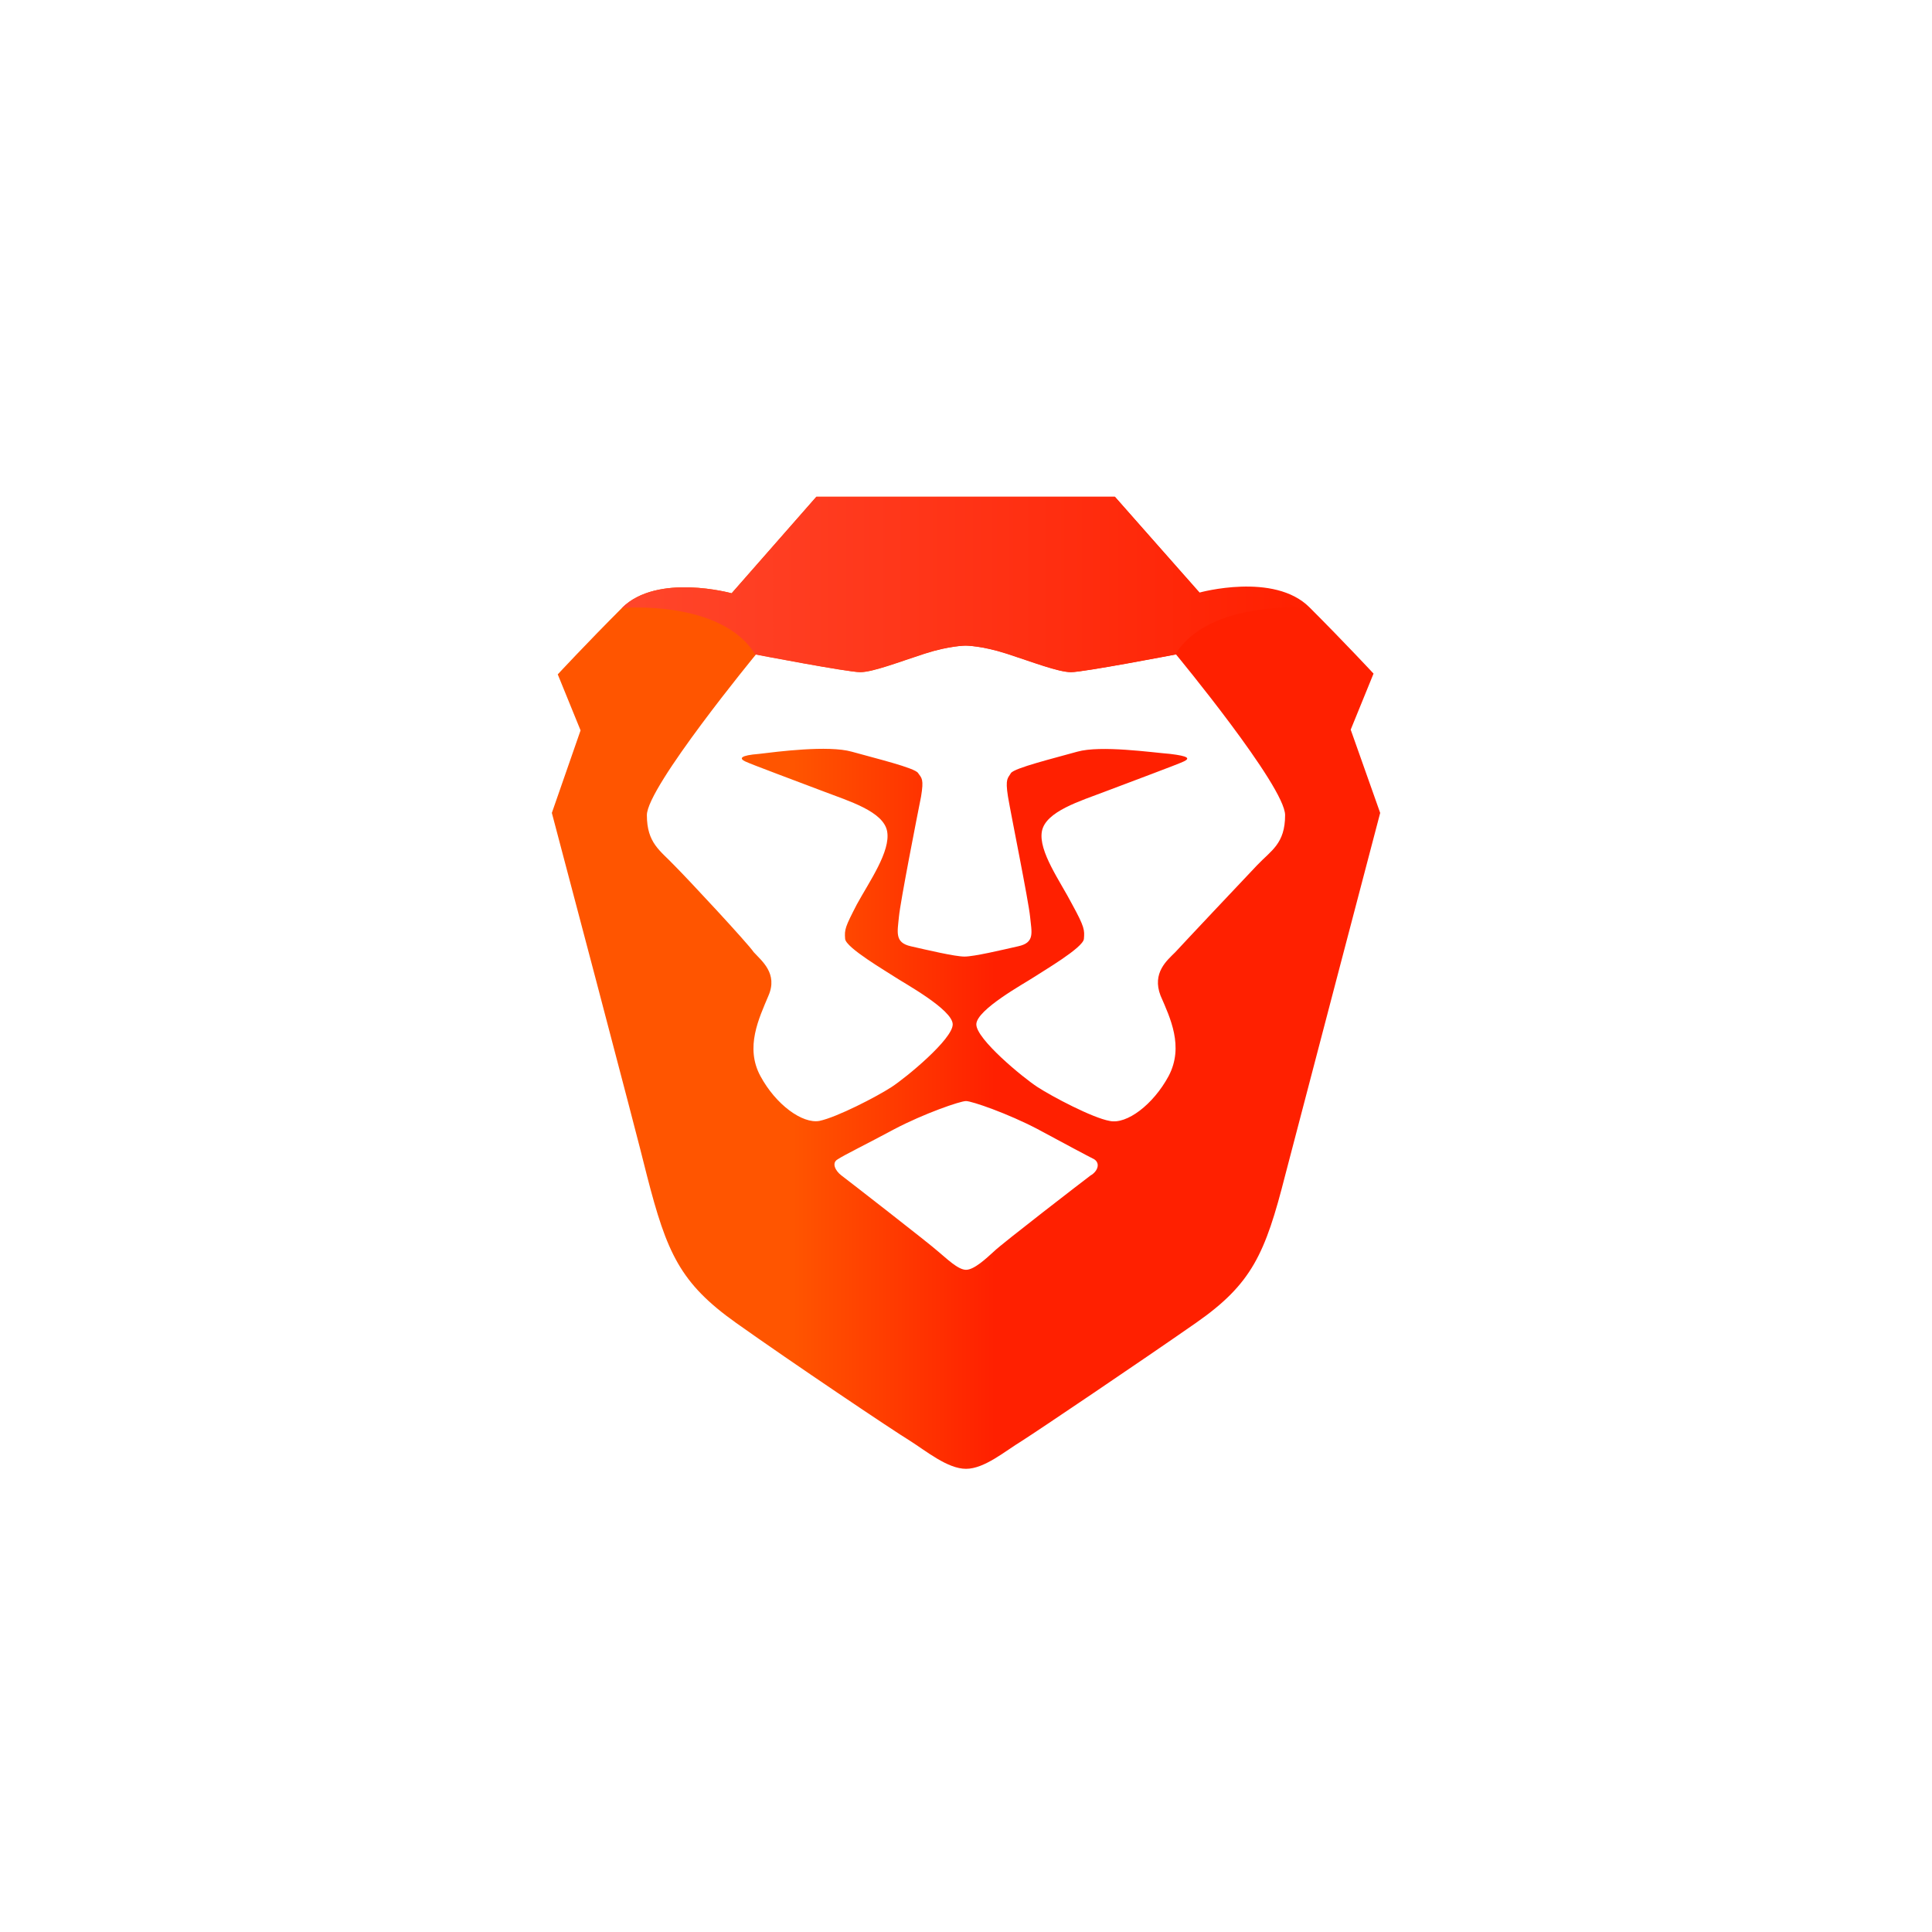
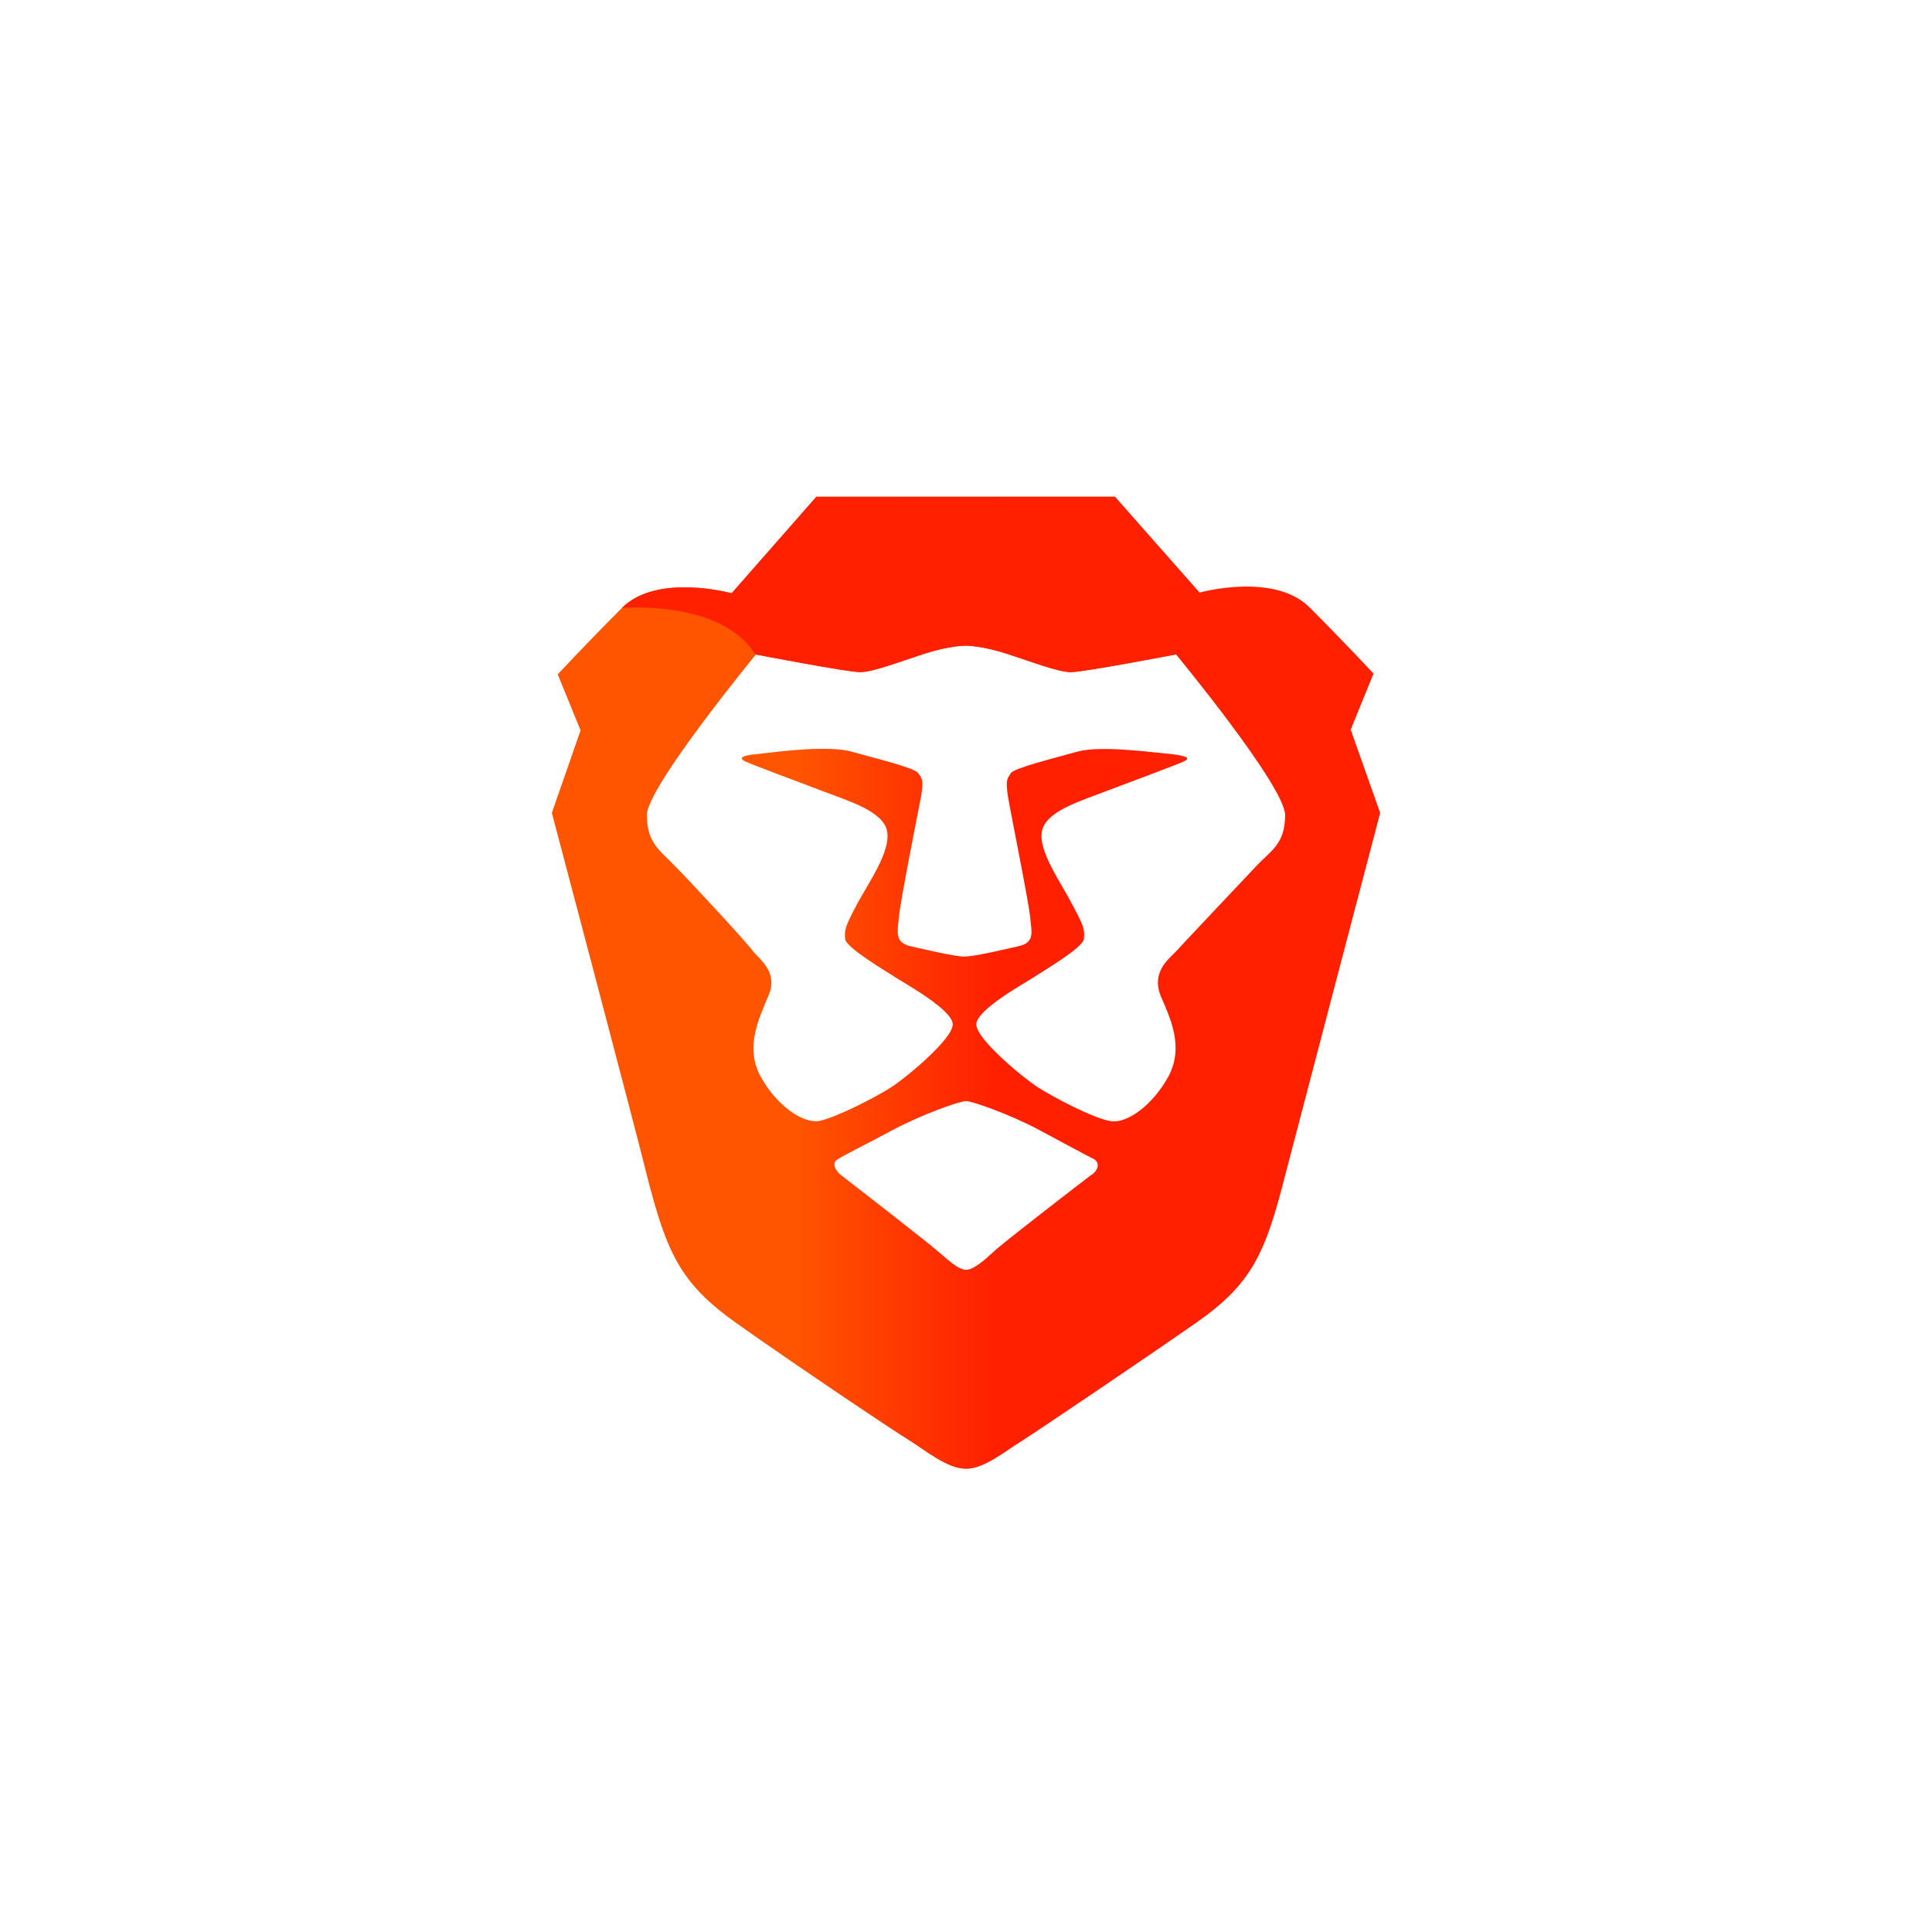
- <svg xmlns="http://www.w3.org/2000/svg" xmlns:xlink="http://www.w3.org/1999/xlink" version="1.1" viewBox="0 0 108 108">
+ <svg xmlns="http://www.w3.org/2000/svg" version="1.1" viewBox="0 0 108 108">
  <defs>
-     <linearGradient id="a" x1="-.001" x2="121.66" y1="60.856" y2="60.856" gradientTransform="matrix(.92313 0 0 1.0833 .382 0)" gradientUnits="userSpaceOnUse">
+     <linearGradient id="linearGradient13910" x1="18.545" x2="89.455" y1="54" y2="54" gradientTransform="matrix(.92313 0 0 1.0833 .382 0)" gradientUnits="userSpaceOnUse">
      <stop stop-color="#F50" offset="0" />
      <stop stop-color="#F50" offset=".41" />
      <stop stop-color="#FF2000" offset=".582" />
      <stop stop-color="#FF2000" offset="1" />
    </linearGradient>
-     <linearGradient id="b" x1="5.833" x2="51.932" y1="23.505" y2="23.505" gradientTransform="matrix(.81524 0 0 .20818 30.847 27.768)" gradientUnits="userSpaceOnUse" xlink:href="#a">
-       <stop stop-color="#FF452A" offset="0" />
-       <stop stop-color="#FF2000" offset="1" />
-     </linearGradient>
-     <linearGradient id="linearGradient13910" x1="18.545" x2="89.455" y1="54" y2="54" gradientUnits="userSpaceOnUse" xlink:href="#a" />
  </defs>
  <g id="background">
-     <rect width="108" height="108" style="fill:url(#linearGradient13910);stroke-linecap:round;stroke-width:15.858" />
+     <path d="m0 0h108v108h-108z" fill="url(#linearGradient13910)" stroke-linecap="round" stroke-width="15.858" />
  </g>
-   <g id="foreground">
-     <path d="m61.168 64.804c0.371 0.247 0.165 0.7-0.206 0.906-0.33 0.247-4.985 3.831-5.397 4.243-0.453 0.412-1.112 1.03-1.565 1.03s-1.112-0.659-1.565-1.03c-0.453-0.412-5.067-3.996-5.397-4.243-0.33-0.247-0.577-0.7-0.206-0.906 0.371-0.247 1.565-0.824 3.172-1.689 1.648-0.865 3.667-1.565 3.996-1.565 0.33 0 2.348 0.7 3.996 1.565 1.607 0.865 2.76 1.483 3.172 1.689zm4.573-28.22s6.097 7.374 6.097 8.981c0 1.607-0.783 1.977-1.565 2.801-0.783 0.824-4.161 4.408-4.573 4.861-0.453 0.453-1.318 1.153-0.824 2.431 0.536 1.236 1.318 2.843 0.453 4.49-0.865 1.607-2.348 2.719-3.296 2.513-0.948-0.165-3.213-1.359-4.037-1.895-0.824-0.536-3.419-2.678-3.419-3.502 0-0.824 2.719-2.307 3.213-2.637 0.494-0.33 2.76-1.648 2.801-2.142 0.041-0.494 0.041-0.659-0.659-1.936-0.659-1.277-1.895-2.966-1.689-4.079 0.206-1.112 2.142-1.689 3.543-2.225s4.079-1.524 4.408-1.689c0.33-0.165 0.247-0.288-0.783-0.412-1.03-0.082-3.873-0.494-5.191-0.124-1.318 0.371-3.502 0.906-3.708 1.195-0.165 0.288-0.33 0.288-0.165 1.318 0.165 0.989 1.153 5.85 1.236 6.715 0.082 0.865 0.288 1.442-0.659 1.648-0.906 0.206-2.472 0.577-3.007 0.577-0.536 0-2.101-0.371-3.007-0.577s-0.742-0.783-0.659-1.648c0.082-0.865 1.03-5.685 1.236-6.715 0.165-0.989 0.041-1.03-0.165-1.318-0.165-0.288-2.389-0.824-3.708-1.195-1.318-0.371-4.161 0-5.191 0.124-1.03 0.082-1.112 0.247-0.783 0.412 0.33 0.165 3.007 1.153 4.408 1.689 1.401 0.536 3.337 1.112 3.543 2.225s-0.989 2.801-1.689 4.079c-0.659 1.277-0.7 1.401-0.659 1.936 0.041 0.494 2.307 1.813 2.801 2.142 0.494 0.33 3.213 1.813 3.213 2.637 0 0.824-2.595 2.966-3.419 3.502-0.824 0.536-3.049 1.689-4.037 1.895-0.948 0.165-2.431-0.906-3.296-2.513-0.865-1.607-0.082-3.213 0.453-4.49 0.536-1.236-0.371-1.936-0.824-2.431-0.33-0.494-3.667-4.079-4.449-4.861-0.783-0.824-1.524-1.236-1.524-2.801 0-1.565 6.097-8.981 6.097-8.981s5.15 0.989 5.85 0.989 2.183-0.577 3.584-1.03 2.307-0.453 2.307-0.453 0.906 0 2.307 0.453 2.884 1.03 3.584 1.03 5.85-0.989 5.85-0.989zm-65.741-36.584v108h108v-108zm45.637 27.768h16.686l4.736 5.356s4.161-1.153 6.139 0.824 3.584 3.707 3.584 3.707l-1.277 3.133 1.648 4.654s-4.738 18.045-5.314 20.27c-1.112 4.367-1.853 6.055-4.984 8.238s-8.816 6.015-9.723 6.592c-0.948 0.577-2.101 1.566-3.131 1.566-1.03 0-2.224-0.99-3.131-1.566-0.948-0.577-6.592-4.367-9.723-6.592s-3.872-3.913-4.984-8.238c-0.536-2.225-5.314-20.27-5.314-20.27l1.605-4.613-1.275-3.131s1.607-1.732 3.584-3.709c1.977-1.977 6.137-0.824 6.137-0.824z" style="fill:#ffffff;stroke-width:.412" />
-     <path d="m67.059 33.165-4.738-5.397h-16.685l-4.738 5.397s-4.161-1.153-6.138 0.824c0 0 5.562-0.494 7.457 2.595 0 0 5.15 0.989 5.85 0.989s2.183-0.577 3.584-1.03 2.307-0.453 2.307-0.453 0.906 0 2.307 0.453 2.884 1.03 3.584 1.03 5.85-0.989 5.85-0.989c1.895-3.09 7.457-2.595 7.457-2.595-1.936-1.977-6.097-0.824-6.097-0.824" fill="url(#b)" style="fill:url(#b);stroke-width:.412" />
+   <g id="foreground" stroke-width=".412">
+     <path d="m61.168 64.804c0.371 0.247 0.165 0.7-0.206 0.906-0.33 0.247-4.985 3.831-5.397 4.243-0.453 0.412-1.112 1.03-1.565 1.03s-1.112-0.659-1.565-1.03c-0.453-0.412-5.067-3.996-5.397-4.243-0.33-0.247-0.577-0.7-0.206-0.906 0.371-0.247 1.565-0.824 3.172-1.689 1.648-0.865 3.667-1.565 3.996-1.565 0.33 0 2.348 0.7 3.996 1.565 1.607 0.865 2.76 1.483 3.172 1.689zm4.573-28.22s6.097 7.374 6.097 8.981-0.783 1.977-1.565 2.801c-0.783 0.824-4.161 4.408-4.573 4.861-0.453 0.453-1.318 1.153-0.824 2.431 0.536 1.236 1.318 2.843 0.453 4.49-0.865 1.607-2.348 2.719-3.296 2.513-0.948-0.165-3.213-1.359-4.037-1.895-0.824-0.536-3.419-2.678-3.419-3.502 0-0.824 2.719-2.307 3.213-2.637 0.494-0.33 2.76-1.648 2.801-2.142 0.041-0.494 0.041-0.659-0.659-1.936-0.659-1.277-1.895-2.966-1.689-4.079 0.206-1.112 2.142-1.689 3.543-2.225s4.079-1.524 4.408-1.689c0.33-0.165 0.247-0.288-0.783-0.412-1.03-0.082-3.873-0.494-5.191-0.124s-3.502 0.906-3.708 1.195c-0.165 0.288-0.33 0.288-0.165 1.318 0.165 0.989 1.153 5.85 1.236 6.715 0.082 0.865 0.288 1.442-0.659 1.648-0.906 0.206-2.472 0.577-3.007 0.577-0.536 0-2.101-0.371-3.007-0.577s-0.742-0.783-0.659-1.648c0.082-0.865 1.03-5.685 1.236-6.715 0.165-0.989 0.041-1.03-0.165-1.318-0.165-0.288-2.389-0.824-3.708-1.195-1.318-0.371-4.161 0-5.191 0.124-1.03 0.082-1.112 0.247-0.783 0.412 0.33 0.165 3.007 1.153 4.408 1.689 1.401 0.536 3.337 1.112 3.543 2.225s-0.989 2.801-1.689 4.079c-0.659 1.277-0.7 1.401-0.659 1.936 0.041 0.494 2.307 1.813 2.801 2.142 0.494 0.33 3.213 1.813 3.213 2.637 0 0.824-2.595 2.966-3.419 3.502-0.824 0.536-3.049 1.689-4.037 1.895-0.948 0.165-2.431-0.906-3.296-2.513-0.865-1.607-0.082-3.213 0.453-4.49 0.536-1.236-0.371-1.936-0.824-2.431-0.33-0.494-3.667-4.079-4.449-4.861-0.783-0.824-1.524-1.236-1.524-2.801s6.097-8.981 6.097-8.981 5.15 0.989 5.85 0.989 2.183-0.577 3.584-1.03 2.307-0.453 2.307-0.453 0.906 0 2.307 0.453 2.884 1.03 3.584 1.03 5.85-0.989 5.85-0.989zm-65.741-36.584v108h108v-108zm45.637 27.768h16.686l4.736 5.356s4.161-1.153 6.139 0.824 3.584 3.707 3.584 3.707l-1.277 3.133 1.648 4.654s-4.738 18.045-5.314 20.27c-1.112 4.367-1.853 6.055-4.984 8.238s-8.816 6.015-9.723 6.592c-0.948 0.577-2.101 1.566-3.131 1.566-1.03 0-2.224-0.99-3.131-1.566-0.948-0.577-6.592-4.367-9.723-6.592s-3.872-3.913-4.984-8.238c-0.536-2.225-5.314-20.27-5.314-20.27l1.605-4.613-1.275-3.131s1.607-1.732 3.584-3.709c1.977-1.977 6.137-0.824 6.137-0.824z" fill="#fff" />
+     <path d="m67.059 33.165-4.738-5.397h-16.685l-4.738 5.397s-4.161-1.153-6.138 0.824c0 0 5.562-0.494 7.457 2.595 0 0 5.15 0.989 5.85 0.989s2.183-0.577 3.584-1.03 2.307-0.453 2.307-0.453 0.906 0 2.307 0.453 2.884 1.03 3.584 1.03 5.85-0.989 5.85-0.989c1.895-3.09 7.457-2.595 7.457-2.595-1.936-1.977-6.097-0.824-6.097-0.824" fill="#ff2000" />
  </g>
</svg>
